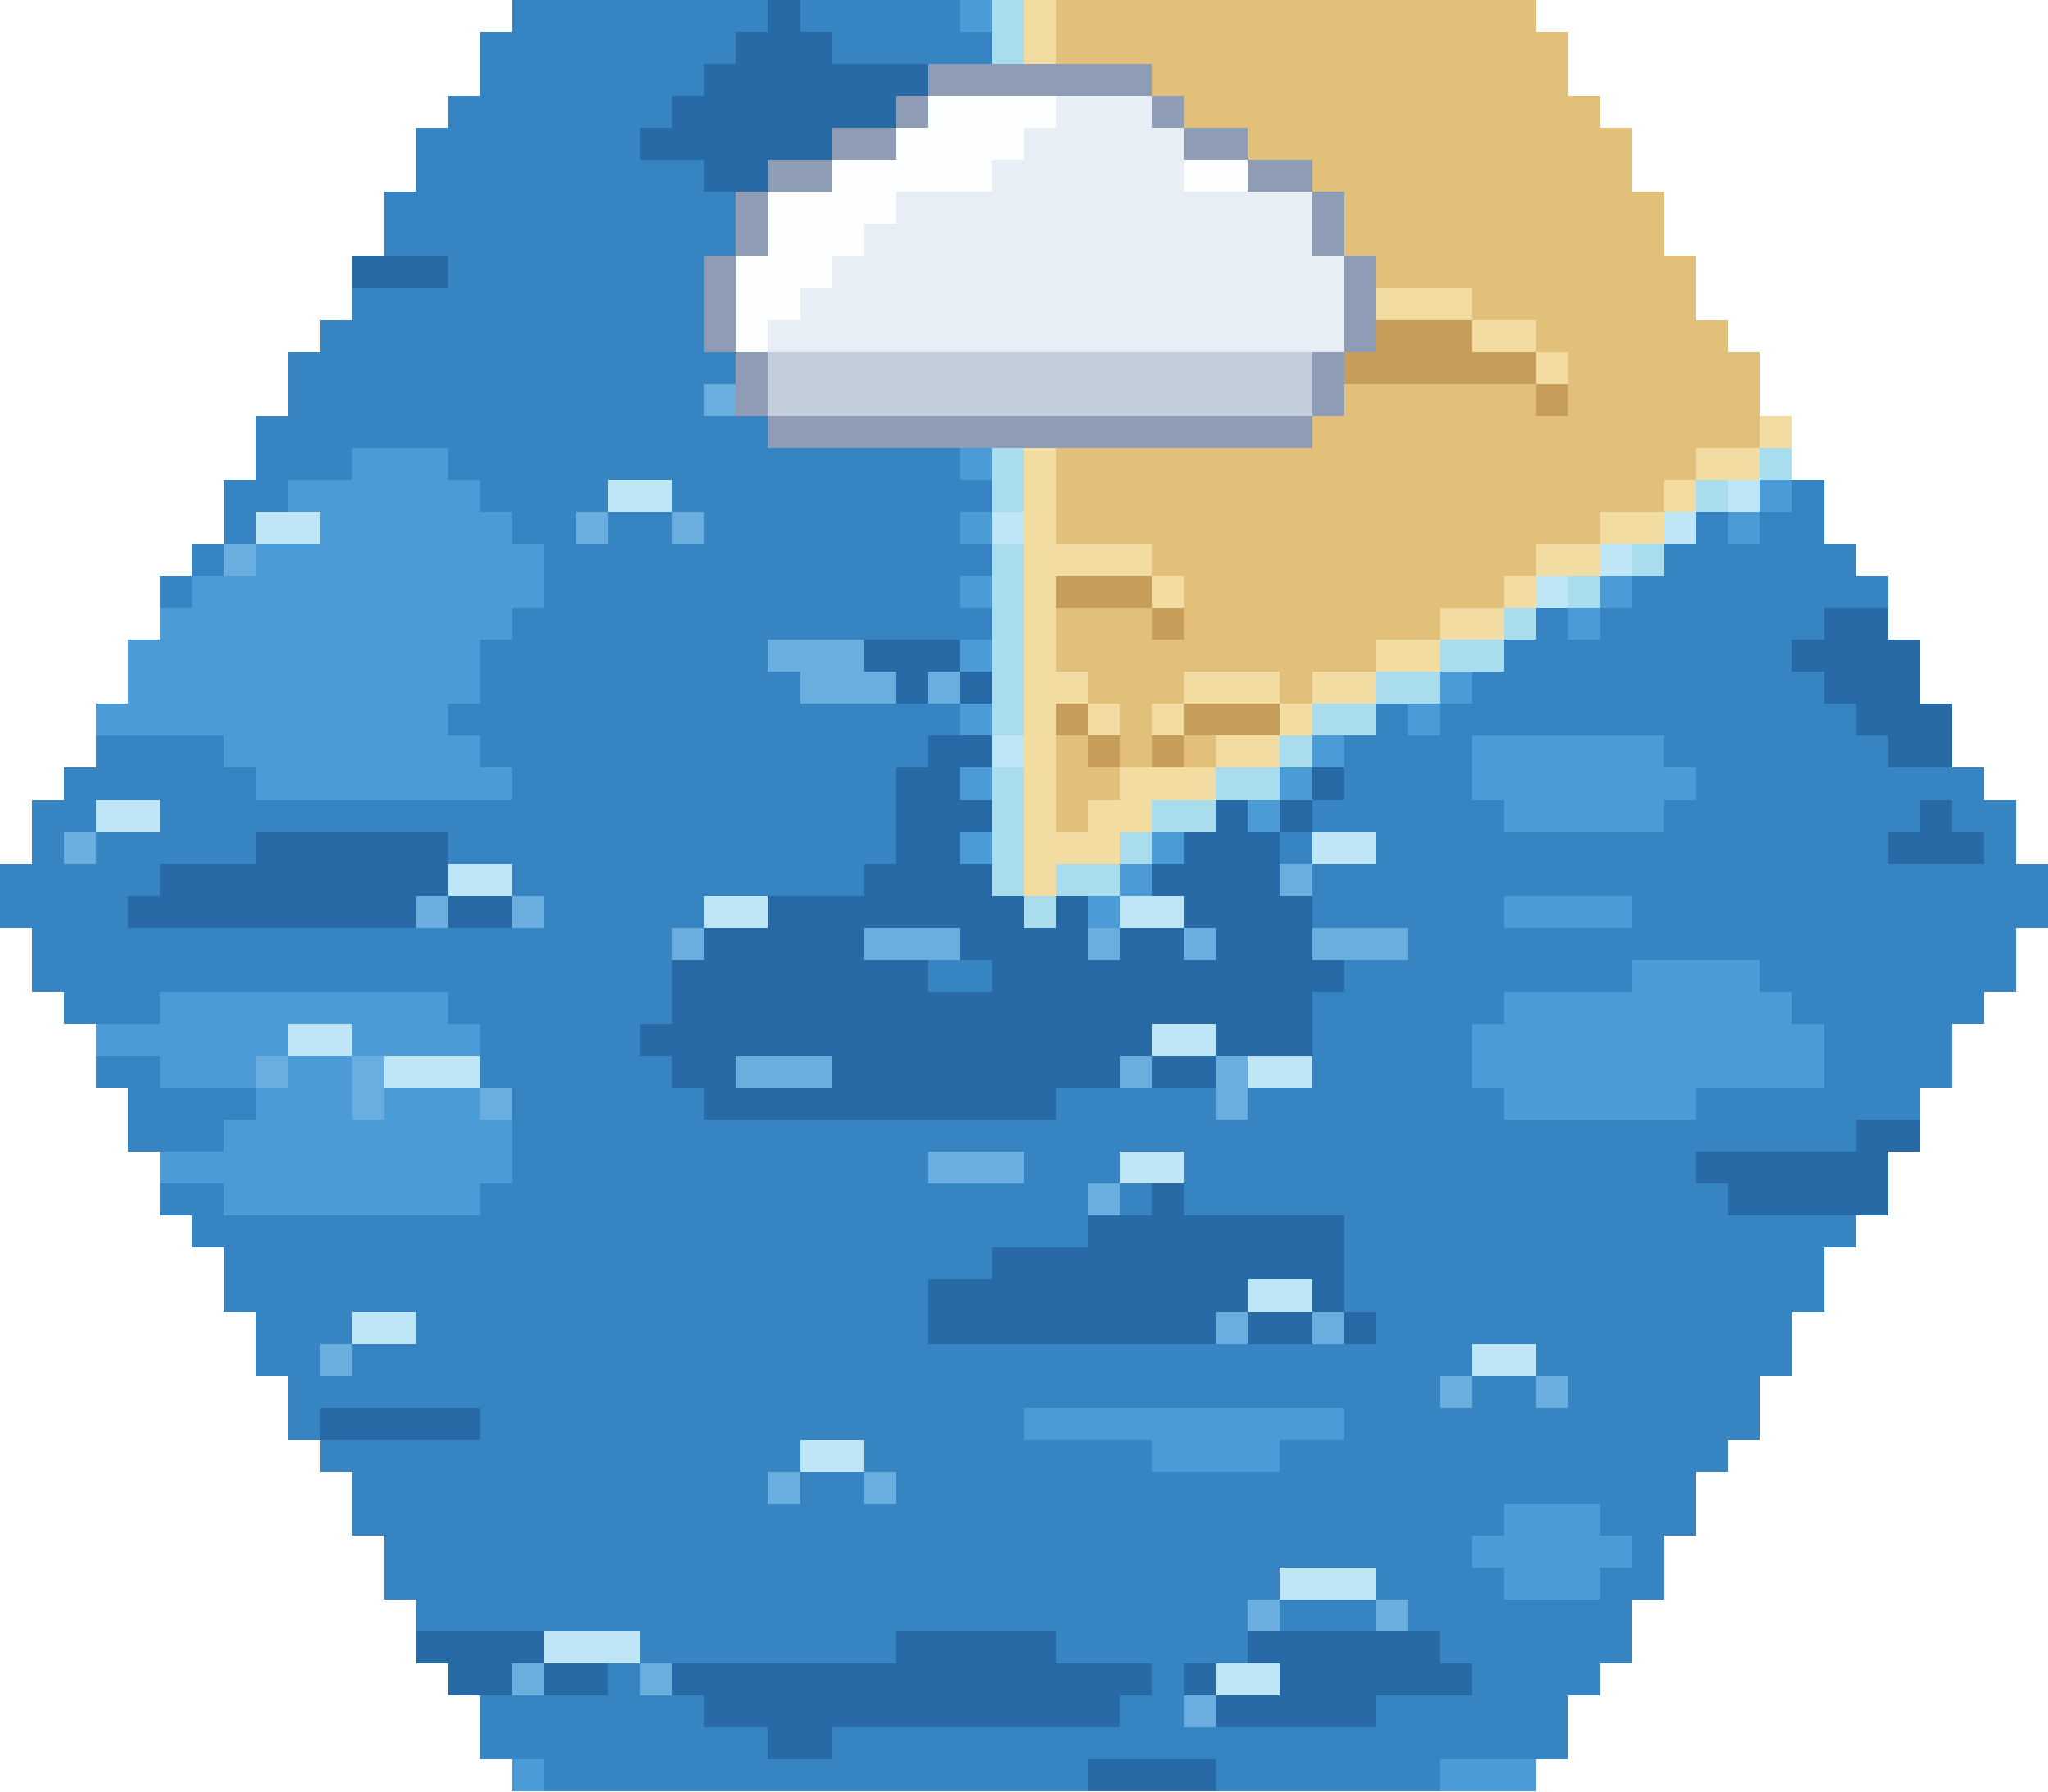
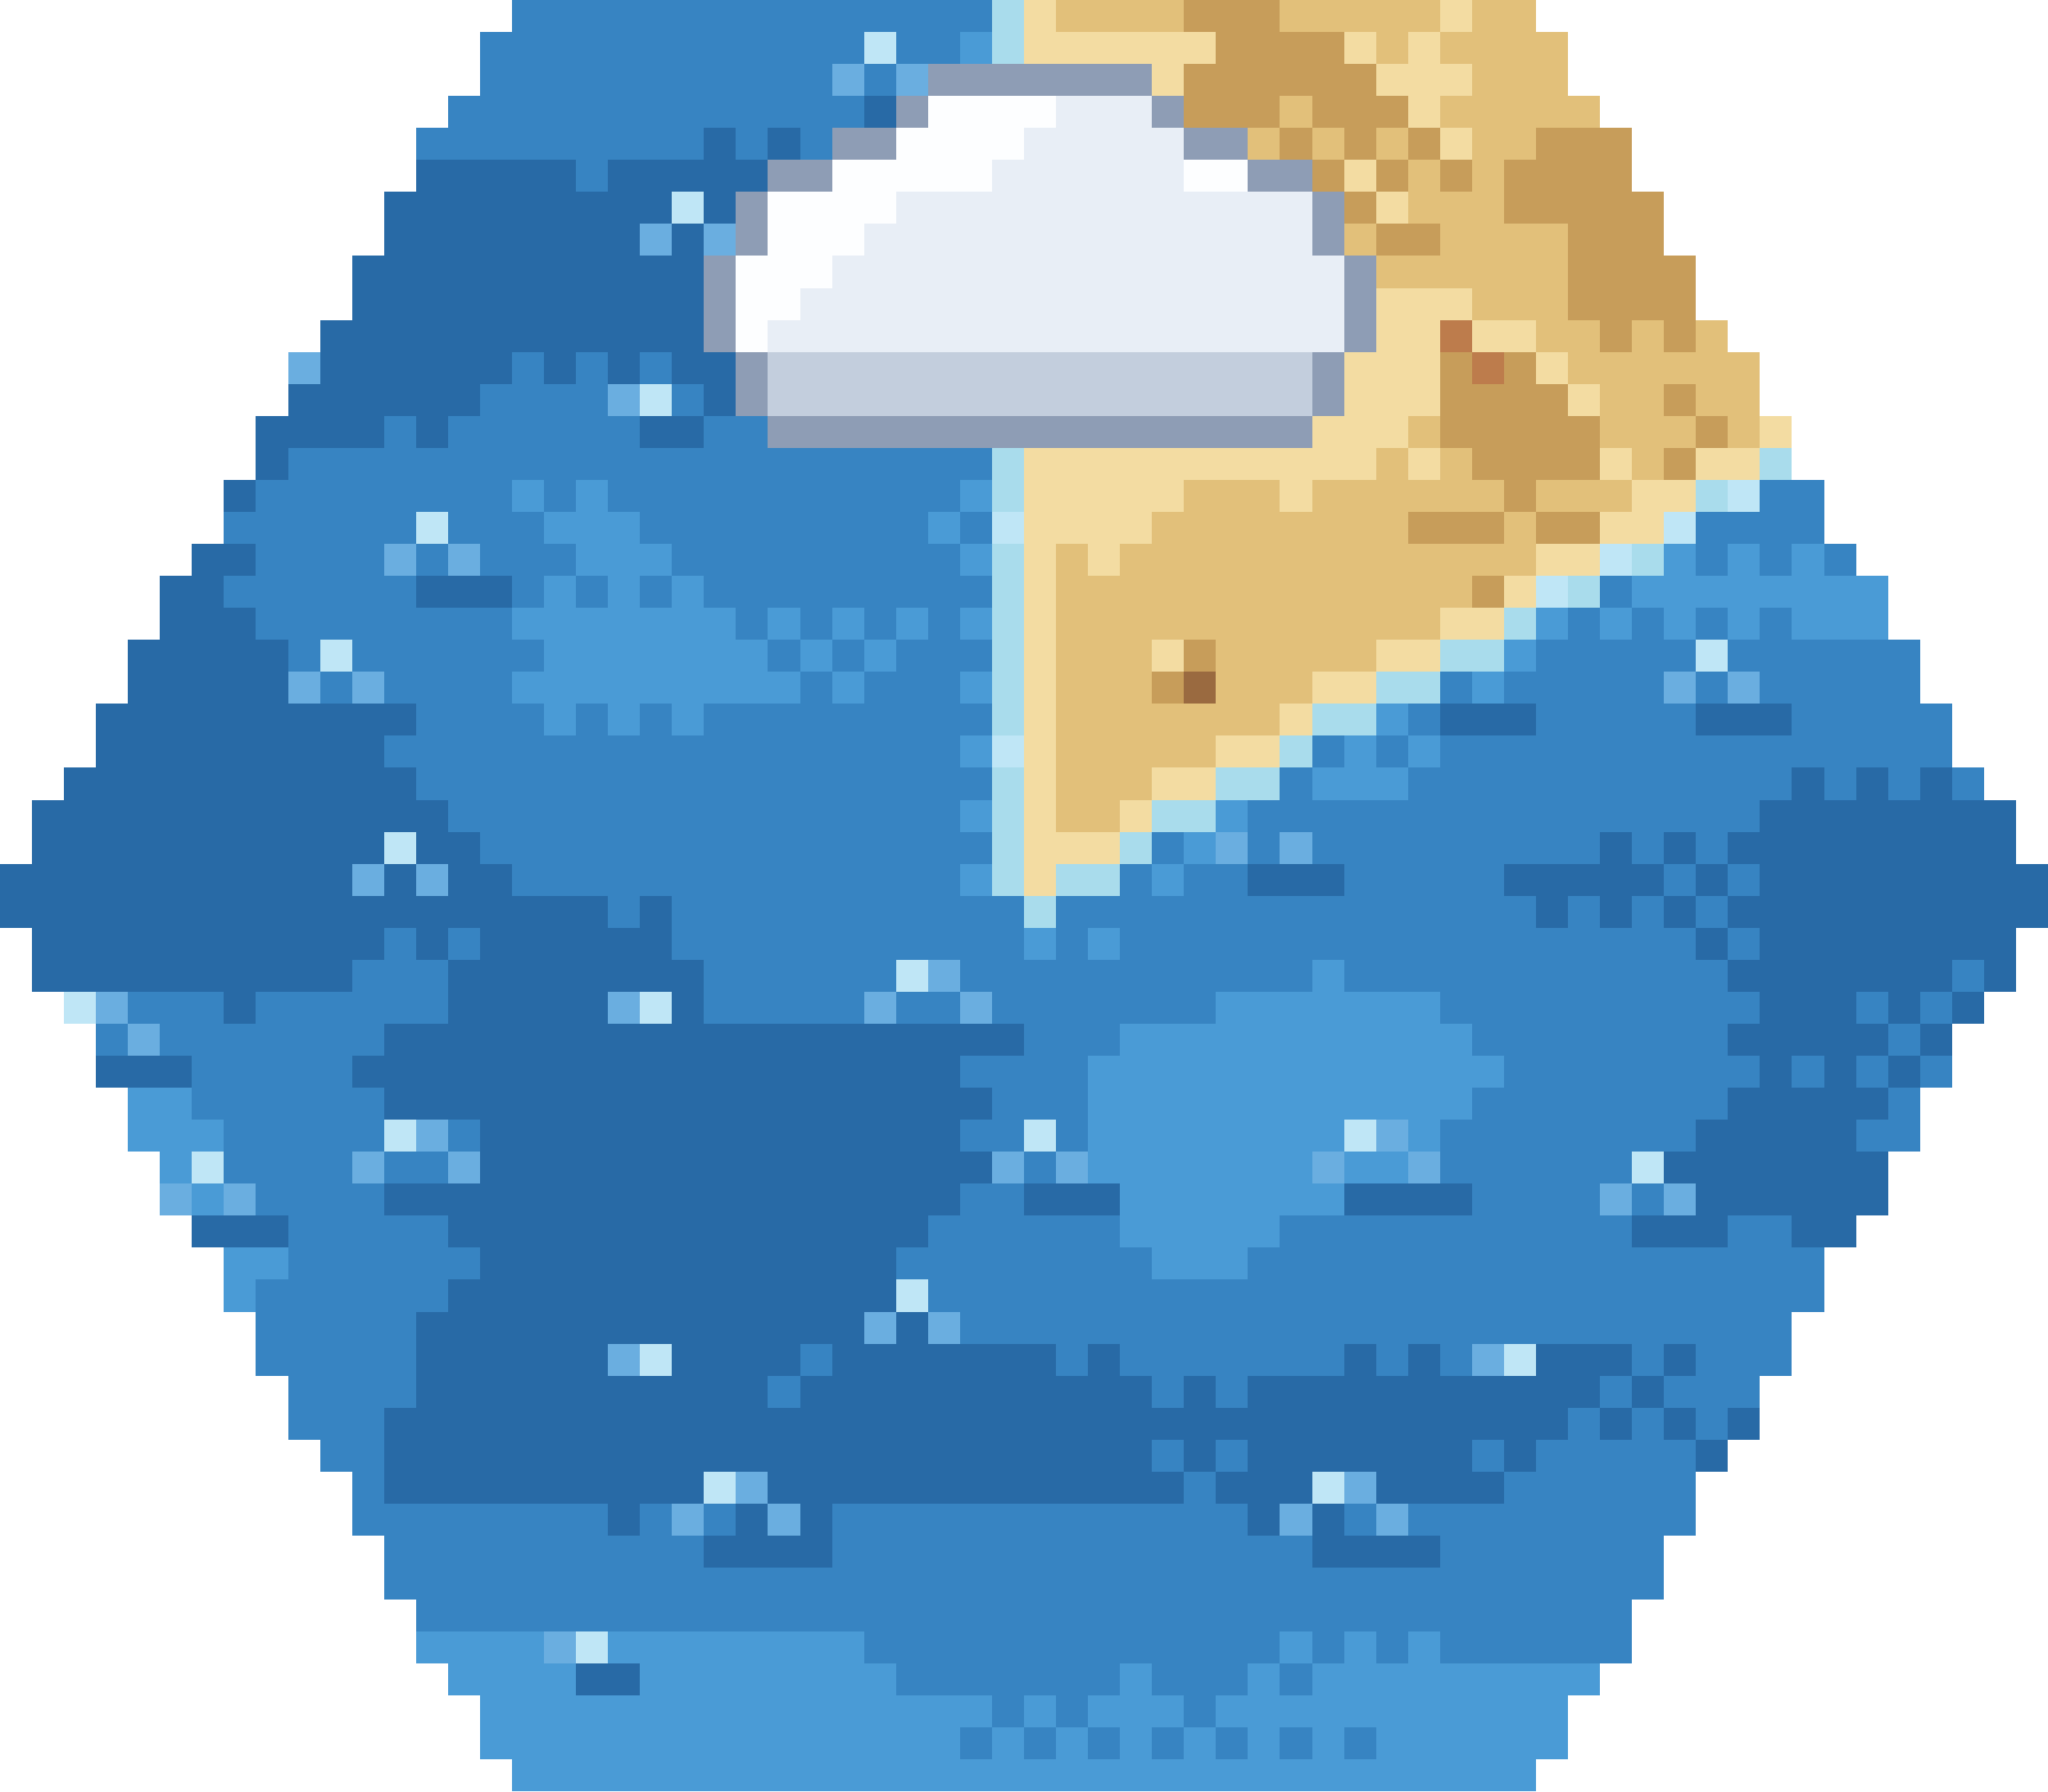
<svg xmlns="http://www.w3.org/2000/svg" viewBox="0 0 64 56" shape-rendering="crispEdges">
-   <path fill="#3784c2" d="M16 0h8v1h-8zM25 0h5v1h-5zM15 1h8v1h-8zM26 1h5v1h-5zM15 2h7v1h-7zM14 3h7v1h-7zM13 4h7v1h-7zM13 5h9v1h-9zM12 6h11v1h-11zM12 7h11v1h-11zM14 8h8v1h-8zM11 9h11v1h-11zM10 10h12v1h-12zM9 11h14v1h-14zM9 12h13v1h-13zM8 13h16v1h-16zM8 14h3v1h-3zM14 14h16v1h-16zM7 15h2v1h-2zM15 15h4v1h-4zM21 15h10v1h-10zM56 15h1v1h-1zM7 16h1v1h-1zM16 16h2v1h-2zM19 16h2v1h-2zM22 16h8v1h-8zM53 16h1v1h-1zM55 16h2v1h-2zM6 17h1v1h-1zM17 17h14v1h-14zM52 17h6v1h-6zM5 18h1v1h-1zM17 18h13v1h-13zM51 18h8v1h-8zM16 19h15v1h-15zM48 19h1v1h-1zM50 19h7v1h-7zM15 20h9v1h-9zM47 20h9v1h-9zM15 21h10v1h-10zM46 21h11v1h-11zM14 22h16v1h-16zM43 22h1v1h-1zM45 22h13v1h-13zM3 23h4v1h-4zM15 23h14v1h-14zM42 23h4v1h-4zM52 23h7v1h-7zM2 24h6v1h-6zM16 24h12v1h-12zM42 24h4v1h-4zM53 24h9v1h-9zM1 25h2v1h-2zM5 25h23v1h-23zM41 25h6v1h-6zM52 25h8v1h-8zM61 25h2v1h-2zM1 26h1v1h-1zM3 26h5v1h-5zM14 26h14v1h-14zM40 26h1v1h-1zM43 26h16v1h-16zM62 26h1v1h-1zM0 27h5v1h-5zM16 27h11v1h-11zM41 27h23v1h-23zM0 28h4v1h-4zM17 28h5v1h-5zM41 28h6v1h-6zM51 28h13v1h-13zM1 29h20v1h-20zM44 29h19v1h-19zM1 30h20v1h-20zM29 30h2v1h-2zM42 30h9v1h-9zM55 30h8v1h-8zM2 31h3v1h-3zM14 31h7v1h-7zM41 31h6v1h-6zM56 31h6v1h-6zM15 32h5v1h-5zM41 32h5v1h-5zM57 32h4v1h-4zM3 33h2v1h-2zM15 33h6v1h-6zM41 33h5v1h-5zM57 33h4v1h-4zM4 34h4v1h-4zM16 34h6v1h-6zM33 34h5v1h-5zM39 34h8v1h-8zM53 34h7v1h-7zM4 35h3v1h-3zM16 35h42v1h-42zM16 36h13v1h-13zM32 36h3v1h-3zM37 36h16v1h-16zM5 37h2v1h-2zM15 37h19v1h-19zM35 37h1v1h-1zM37 37h17v1h-17zM6 38h28v1h-28zM42 38h16v1h-16zM7 39h24v1h-24zM42 39h15v1h-15zM7 40h22v1h-22zM42 40h15v1h-15zM8 41h3v1h-3zM13 41h16v1h-16zM43 41h13v1h-13zM8 42h2v1h-2zM11 42h35v1h-35zM48 42h8v1h-8zM9 43h36v1h-36zM46 43h2v1h-2zM49 43h6v1h-6zM9 44h1v1h-1zM15 44h17v1h-17zM42 44h13v1h-13zM10 45h15v1h-15zM27 45h9v1h-9zM40 45h14v1h-14zM11 46h13v1h-13zM25 46h2v1h-2zM28 46h25v1h-25zM11 47h36v1h-36zM50 47h3v1h-3zM12 48h34v1h-34zM51 48h1v1h-1zM12 49h28v1h-28zM43 49h4v1h-4zM50 49h2v1h-2zM13 50h26v1h-26zM40 50h3v1h-3zM44 50h7v1h-7zM20 51h8v1h-8zM33 51h6v1h-6zM45 51h6v1h-6zM19 52h1v1h-1zM36 52h1v1h-1zM46 52h4v1h-4zM15 53h7v1h-7zM35 53h2v1h-2zM43 53h6v1h-6zM15 54h9v1h-9zM26 54h23v1h-23zM17 55h17v1h-17zM38 55h7v1h-7z" />
-   <path fill="#286aa6" d="M24 0h1v1h-1zM23 1h3v1h-3zM22 2h7v1h-7zM21 3h7v1h-7zM20 4h6v1h-6zM22 5h2v1h-2zM11 8h3v1h-3zM57 19h2v1h-2zM27 20h3v1h-3zM56 20h4v1h-4zM28 21h1v1h-1zM30 21h1v1h-1zM57 21h3v1h-3zM58 22h3v1h-3zM29 23h2v1h-2zM59 23h2v1h-2zM28 24h2v1h-2zM41 24h1v1h-1zM28 25h3v1h-3zM38 25h1v1h-1zM40 25h1v1h-1zM60 25h1v1h-1zM8 26h6v1h-6zM28 26h2v1h-2zM37 26h3v1h-3zM59 26h3v1h-3zM5 27h9v1h-9zM27 27h4v1h-4zM36 27h4v1h-4zM4 28h9v1h-9zM14 28h2v1h-2zM24 28h8v1h-8zM33 28h1v1h-1zM37 28h4v1h-4zM22 29h5v1h-5zM30 29h4v1h-4zM35 29h2v1h-2zM38 29h3v1h-3zM21 30h8v1h-8zM31 30h11v1h-11zM21 31h20v1h-20zM20 32h16v1h-16zM38 32h3v1h-3zM21 33h2v1h-2zM26 33h9v1h-9zM36 33h2v1h-2zM22 34h11v1h-11zM58 35h2v1h-2zM53 36h6v1h-6zM36 37h1v1h-1zM54 37h5v1h-5zM34 38h8v1h-8zM31 39h11v1h-11zM29 40h10v1h-10zM41 40h1v1h-1zM29 41h9v1h-9zM39 41h2v1h-2zM42 41h1v1h-1zM10 44h5v1h-5zM13 51h4v1h-4zM28 51h5v1h-5zM39 51h6v1h-6zM14 52h2v1h-2zM17 52h2v1h-2zM21 52h15v1h-15zM37 52h1v1h-1zM40 52h6v1h-6zM22 53h13v1h-13zM38 53h5v1h-5zM24 54h2v1h-2zM34 55h4v1h-4z" />
-   <path fill="#4a9bd6" d="M30 0h1v1h-1zM11 14h3v1h-3zM30 14h1v1h-1zM9 15h6v1h-6zM55 15h1v1h-1zM10 16h6v1h-6zM30 16h1v1h-1zM54 16h1v1h-1zM8 17h9v1h-9zM6 18h11v1h-11zM30 18h1v1h-1zM50 18h1v1h-1zM5 19h11v1h-11zM49 19h1v1h-1zM4 20h11v1h-11zM30 20h1v1h-1zM4 21h11v1h-11zM45 21h1v1h-1zM3 22h11v1h-11zM30 22h1v1h-1zM44 22h1v1h-1zM7 23h8v1h-8zM41 23h1v1h-1zM46 23h6v1h-6zM8 24h8v1h-8zM30 24h1v1h-1zM40 24h1v1h-1zM46 24h7v1h-7zM39 25h1v1h-1zM47 25h5v1h-5zM30 26h1v1h-1zM36 26h1v1h-1zM35 27h1v1h-1zM34 28h1v1h-1zM47 28h4v1h-4zM51 30h4v1h-4zM5 31h9v1h-9zM47 31h9v1h-9zM3 32h6v1h-6zM11 32h4v1h-4zM46 32h11v1h-11zM5 33h3v1h-3zM9 33h2v1h-2zM46 33h11v1h-11zM8 34h3v1h-3zM12 34h3v1h-3zM47 34h6v1h-6zM7 35h9v1h-9zM5 36h11v1h-11zM7 37h8v1h-8zM32 44h10v1h-10zM36 45h4v1h-4zM47 47h3v1h-3zM46 48h5v1h-5zM47 49h3v1h-3zM16 55h1v1h-1zM45 55h3v1h-3z" />
+   <path fill="#3784c2" d="M16 0h15v1h-15zM15 1h12v1h-12zM28 1h2v1h-2zM15 2h11v1h-11zM27 2h1v1h-1zM14 3h13v1h-13zM13 4h9v1h-9zM23 4h1v1h-1zM25 4h1v1h-1zM18 5h1v1h-1zM16 11h1v1h-1zM18 11h1v1h-1zM20 11h1v1h-1zM15 12h4v1h-4zM21 12h1v1h-1zM12 13h1v1h-1zM14 13h6v1h-6zM22 13h2v1h-2zM9 14h22v1h-22zM8 15h8v1h-8zM17 15h1v1h-1zM19 15h11v1h-11zM55 15h2v1h-2zM7 16h6v1h-6zM14 16h3v1h-3zM20 16h9v1h-9zM30 16h1v1h-1zM53 16h4v1h-4zM8 17h4v1h-4zM13 17h1v1h-1zM15 17h3v1h-3zM21 17h9v1h-9zM53 17h1v1h-1zM55 17h1v1h-1zM57 17h1v1h-1zM7 18h6v1h-6zM16 18h1v1h-1zM18 18h1v1h-1zM20 18h1v1h-1zM22 18h9v1h-9zM50 18h1v1h-1zM8 19h8v1h-8zM23 19h1v1h-1zM25 19h1v1h-1zM27 19h1v1h-1zM29 19h1v1h-1zM49 19h1v1h-1zM51 19h1v1h-1zM53 19h1v1h-1zM55 19h1v1h-1zM9 20h1v1h-1zM11 20h6v1h-6zM24 20h1v1h-1zM26 20h1v1h-1zM28 20h3v1h-3zM48 20h5v1h-5zM54 20h6v1h-6zM10 21h1v1h-1zM12 21h4v1h-4zM25 21h1v1h-1zM27 21h3v1h-3zM45 21h1v1h-1zM47 21h5v1h-5zM53 21h1v1h-1zM55 21h5v1h-5zM13 22h4v1h-4zM18 22h1v1h-1zM20 22h1v1h-1zM22 22h9v1h-9zM44 22h1v1h-1zM48 22h5v1h-5zM56 22h5v1h-5zM12 23h18v1h-18zM41 23h1v1h-1zM43 23h1v1h-1zM45 23h16v1h-16zM13 24h18v1h-18zM40 24h1v1h-1zM44 24h12v1h-12zM57 24h1v1h-1zM59 24h1v1h-1zM61 24h1v1h-1zM14 25h16v1h-16zM39 25h16v1h-16zM15 26h16v1h-16zM36 26h1v1h-1zM39 26h1v1h-1zM41 26h9v1h-9zM51 26h1v1h-1zM53 26h1v1h-1zM16 27h14v1h-14zM35 27h1v1h-1zM37 27h2v1h-2zM42 27h5v1h-5zM52 27h1v1h-1zM54 27h1v1h-1zM19 28h1v1h-1zM21 28h11v1h-11zM33 28h15v1h-15zM49 28h1v1h-1zM51 28h1v1h-1zM53 28h1v1h-1zM12 29h1v1h-1zM14 29h1v1h-1zM21 29h11v1h-11zM33 29h1v1h-1zM35 29h18v1h-18zM54 29h1v1h-1zM11 30h3v1h-3zM22 30h6v1h-6zM30 30h11v1h-11zM42 30h12v1h-12zM61 30h1v1h-1zM4 31h3v1h-3zM8 31h6v1h-6zM22 31h5v1h-5zM28 31h2v1h-2zM31 31h7v1h-7zM45 31h10v1h-10zM58 31h1v1h-1zM60 31h1v1h-1zM3 32h1v1h-1zM5 32h7v1h-7zM32 32h3v1h-3zM46 32h8v1h-8zM59 32h1v1h-1zM6 33h5v1h-5zM30 33h4v1h-4zM47 33h8v1h-8zM56 33h1v1h-1zM58 33h1v1h-1zM60 33h1v1h-1zM6 34h6v1h-6zM31 34h3v1h-3zM46 34h8v1h-8zM59 34h1v1h-1zM7 35h5v1h-5zM14 35h1v1h-1zM30 35h2v1h-2zM33 35h1v1h-1zM45 35h8v1h-8zM58 35h2v1h-2zM7 36h4v1h-4zM12 36h2v1h-2zM32 36h1v1h-1zM45 36h6v1h-6zM8 37h4v1h-4zM30 37h2v1h-2zM46 37h4v1h-4zM51 37h1v1h-1zM9 38h5v1h-5zM29 38h6v1h-6zM40 38h11v1h-11zM54 38h2v1h-2zM9 39h6v1h-6zM28 39h8v1h-8zM39 39h18v1h-18zM8 40h6v1h-6zM29 40h28v1h-28zM8 41h5v1h-5zM30 41h26v1h-26zM8 42h5v1h-5zM25 42h1v1h-1zM33 42h1v1h-1zM35 42h7v1h-7zM43 42h1v1h-1zM45 42h1v1h-1zM51 42h1v1h-1zM53 42h3v1h-3zM9 43h4v1h-4zM24 43h1v1h-1zM36 43h1v1h-1zM38 43h1v1h-1zM50 43h1v1h-1zM52 43h3v1h-3zM9 44h3v1h-3zM49 44h1v1h-1zM51 44h1v1h-1zM53 44h1v1h-1zM10 45h2v1h-2zM36 45h1v1h-1zM38 45h1v1h-1zM46 45h1v1h-1zM48 45h5v1h-5zM11 46h1v1h-1zM37 46h1v1h-1zM47 46h6v1h-6zM11 47h8v1h-8zM20 47h1v1h-1zM22 47h1v1h-1zM26 47h13v1h-13zM42 47h1v1h-1zM44 47h9v1h-9zM12 48h10v1h-10zM26 48h15v1h-15zM45 48h7v1h-7zM12 49h40v1h-40zM13 50h38v1h-38zM27 51h13v1h-13zM41 51h1v1h-1zM43 51h1v1h-1zM45 51h6v1h-6zM28 52h7v1h-7zM36 52h3v1h-3zM40 52h1v1h-1zM31 53h1v1h-1zM33 53h1v1h-1zM37 53h1v1h-1zM30 54h1v1h-1zM32 54h1v1h-1zM34 54h1v1h-1zM36 54h1v1h-1zM38 54h1v1h-1zM40 54h1v1h-1zM42 54h1v1h-1z" />
  <path fill="#a9dcec" d="M31 0h1v1h-1zM31 1h1v1h-1zM31 14h1v1h-1zM55 14h1v1h-1zM31 15h1v1h-1zM53 15h1v1h-1zM31 17h1v1h-1zM51 17h1v1h-1zM31 18h1v1h-1zM49 18h1v1h-1zM31 19h1v1h-1zM47 19h1v1h-1zM31 20h1v1h-1zM45 20h2v1h-2zM31 21h1v1h-1zM43 21h2v1h-2zM31 22h1v1h-1zM41 22h2v1h-2zM40 23h1v1h-1zM31 24h1v1h-1zM38 24h2v1h-2zM31 25h1v1h-1zM36 25h2v1h-2zM31 26h1v1h-1zM35 26h1v1h-1zM31 27h1v1h-1zM33 27h2v1h-2zM32 28h1v1h-1z" />
-   <path fill="#f3dca2" d="M32 0h1v1h-1zM32 1h1v1h-1zM43 9h3v1h-3zM46 10h2v1h-2zM48 11h1v1h-1zM55 13h1v1h-1zM32 14h1v1h-1zM53 14h2v1h-2zM32 15h1v1h-1zM52 15h1v1h-1zM32 16h1v1h-1zM50 16h2v1h-2zM32 17h4v1h-4zM48 17h2v1h-2zM32 18h1v1h-1zM36 18h1v1h-1zM47 18h1v1h-1zM32 19h1v1h-1zM45 19h2v1h-2zM32 20h1v1h-1zM43 20h2v1h-2zM32 21h2v1h-2zM37 21h3v1h-3zM41 21h2v1h-2zM32 22h1v1h-1zM34 22h1v1h-1zM36 22h1v1h-1zM40 22h1v1h-1zM32 23h1v1h-1zM38 23h2v1h-2zM32 24h1v1h-1zM35 24h3v1h-3zM32 25h1v1h-1zM34 25h2v1h-2zM32 26h3v1h-3zM32 27h1v1h-1z" />
-   <path fill="#e2c07a" d="M33 0h15v1h-15zM33 1h16v1h-16zM36 2h13v1h-13zM37 3h13v1h-13zM39 4h12v1h-12zM41 5h10v1h-10zM42 6h10v1h-10zM42 7h10v1h-10zM43 8h10v1h-10zM46 9h7v1h-7zM48 10h6v1h-6zM49 11h6v1h-6zM42 12h6v1h-6zM49 12h6v1h-6zM41 13h14v1h-14zM33 14h20v1h-20zM33 15h19v1h-19zM33 16h17v1h-17zM36 17h12v1h-12zM37 18h10v1h-10zM33 19h3v1h-3zM37 19h8v1h-8zM33 20h10v1h-10zM34 21h3v1h-3zM40 21h1v1h-1zM35 22h1v1h-1zM33 23h1v1h-1zM35 23h1v1h-1zM37 23h1v1h-1zM33 24h2v1h-2zM33 25h1v1h-1z" />
+   <path fill="#f3dca2" d="M32 0h1v1h-1zM45 0h1v1h-1zM32 1h6v1h-6zM42 1h1v1h-1zM44 1h1v1h-1zM36 2h1v1h-1zM43 2h3v1h-3zM44 3h1v1h-1zM45 4h1v1h-1zM42 5h1v1h-1zM43 6h1v1h-1zM43 9h3v1h-3zM43 10h2v1h-2zM46 10h2v1h-2zM42 11h3v1h-3zM48 11h1v1h-1zM42 12h3v1h-3zM49 12h1v1h-1zM41 13h3v1h-3zM55 13h1v1h-1zM32 14h11v1h-11zM44 14h1v1h-1zM50 14h1v1h-1zM53 14h2v1h-2zM32 15h5v1h-5zM40 15h1v1h-1zM51 15h2v1h-2zM32 16h4v1h-4zM50 16h2v1h-2zM32 17h1v1h-1zM34 17h1v1h-1zM48 17h2v1h-2zM32 18h1v1h-1zM47 18h1v1h-1zM32 19h1v1h-1zM45 19h2v1h-2zM32 20h1v1h-1zM36 20h1v1h-1zM43 20h2v1h-2zM32 21h1v1h-1zM41 21h2v1h-2zM32 22h1v1h-1zM40 22h1v1h-1zM32 23h1v1h-1zM38 23h2v1h-2zM32 24h1v1h-1zM36 24h2v1h-2zM32 25h1v1h-1zM35 25h1v1h-1zM32 26h3v1h-3zM32 27h1v1h-1z" />
+   <path fill="#e2c07a" d="M33 0h4v1h-4zM40 0h5v1h-5zM46 0h2v1h-2zM43 1h1v1h-1zM45 1h4v1h-4zM46 2h3v1h-3zM40 3h1v1h-1zM45 3h5v1h-5zM39 4h1v1h-1zM41 4h1v1h-1zM43 4h1v1h-1zM46 4h2v1h-2zM44 5h1v1h-1zM46 5h1v1h-1zM44 6h3v1h-3zM42 7h1v1h-1zM45 7h4v1h-4zM43 8h6v1h-6zM46 9h3v1h-3zM48 10h2v1h-2zM51 10h1v1h-1zM53 10h1v1h-1zM49 11h6v1h-6zM50 12h2v1h-2zM53 12h2v1h-2zM44 13h1v1h-1zM50 13h3v1h-3zM54 13h1v1h-1zM43 14h1v1h-1zM45 14h1v1h-1zM51 14h1v1h-1zM37 15h3v1h-3zM41 15h6v1h-6zM48 15h3v1h-3zM36 16h8v1h-8zM47 16h1v1h-1zM33 17h1v1h-1zM35 17h13v1h-13zM33 18h13v1h-13zM33 19h12v1h-12zM33 20h3v1h-3zM38 20h5v1h-5zM33 21h3v1h-3zM38 21h3v1h-3zM33 22h7v1h-7zM33 23h5v1h-5zM33 24h3v1h-3zM33 25h2v1h-2z" />
+   <path fill="#c79d5a" d="M37 0h3v1h-3zM38 1h4v1h-4zM37 2h6v1h-6zM37 3h3v1h-3zM41 3h3v1h-3zM40 4h1v1h-1zM42 4h1v1h-1zM44 4h1v1h-1zM48 4h3v1h-3zM41 5h1v1h-1zM43 5h1v1h-1zM45 5h1v1h-1zM47 5h4v1h-4zM42 6h1v1h-1zM47 6h5v1h-5zM43 7h2v1h-2zM49 7h3v1h-3zM49 8h4v1h-4zM49 9h4v1h-4zM50 10h1v1h-1zM52 10h1v1h-1zM45 11h1v1h-1zM47 11h1v1h-1zM45 12h4v1h-4zM52 12h1v1h-1zM45 13h5v1h-5zM53 13h1v1h-1zM46 14h4v1h-4zM52 14h1v1h-1zM47 15h1v1h-1zM44 16h3v1h-3zM48 16h2v1h-2zM46 18h1v1h-1zM37 20h1v1h-1zM36 21h1v1h-1z" />
+   <path fill="#bfe6f6" d="M27 1h1v1h-1zM21 6h1v1h-1zM20 12h1v1h-1zM54 15h1v1h-1zM13 16h1v1h-1zM31 16h1v1h-1zM52 16h1v1h-1zM50 17h1v1h-1zM48 18h1v1h-1zM10 20h1v1h-1zM53 20h1v1h-1zM31 23h1v1h-1zM12 26h1v1h-1zM28 30h1v1h-1zM2 31h1v1h-1zM20 31h1v1h-1zM12 35h1v1h-1zM32 35h1v1h-1zM42 35h1v1h-1zM6 36h1v1h-1zM51 36h1v1h-1zM28 40h1v1h-1zM20 42h1v1h-1zM47 42h1v1h-1zM22 46h1v1h-1zM41 46h1v1h-1zM18 51h1v1h-1z" />
+   <path fill="#4a9bd6" d="M30 1h1v1h-1zM16 15h1v1h-1zM18 15h1v1h-1zM30 15h1v1h-1zM17 16h3v1h-3zM29 16h1v1h-1zM18 17h3v1h-3zM30 17h1v1h-1zM52 17h1v1h-1zM54 17h1v1h-1zM56 17h1v1h-1zM17 18h1v1h-1zM19 18h1v1h-1zM21 18h1v1h-1zM51 18h8v1h-8zM16 19h7v1h-7zM24 19h1v1h-1zM26 19h1v1h-1zM28 19h1v1h-1zM30 19h1v1h-1zM48 19h1v1h-1zM50 19h1v1h-1zM52 19h1v1h-1zM54 19h1v1h-1zM56 19h3v1h-3zM17 20h7v1h-7zM25 20h1v1h-1zM27 20h1v1h-1zM47 20h1v1h-1zM16 21h9v1h-9zM26 21h1v1h-1zM30 21h1v1h-1zM46 21h1v1h-1zM17 22h1v1h-1zM19 22h1v1h-1zM21 22h1v1h-1zM43 22h1v1h-1zM30 23h1v1h-1zM42 23h1v1h-1zM44 23h1v1h-1zM41 24h3v1h-3zM30 25h1v1h-1zM38 25h1v1h-1zM37 26h1v1h-1zM30 27h1v1h-1zM36 27h1v1h-1zM32 29h1v1h-1zM34 29h1v1h-1zM41 30h1v1h-1zM38 31h7v1h-7zM35 32h11v1h-11zM34 33h13v1h-13zM4 34h2v1h-2zM34 34h12v1h-12zM4 35h3v1h-3zM34 35h8v1h-8zM44 35h1v1h-1zM5 36h1v1h-1zM34 36h7v1h-7zM42 36h2v1h-2zM6 37h1v1h-1zM35 37h7v1h-7zM35 38h5v1h-5zM7 39h2v1h-2zM36 39h3v1h-3zM7 40h1v1h-1zM13 51h4v1h-4zM19 51h8v1h-8zM40 51h1v1h-1zM42 51h1v1h-1zM44 51h1v1h-1zM14 52h4v1h-4zM20 52h8v1h-8zM35 52h1v1h-1zM39 52h1v1h-1zM41 52h9v1h-9zM15 53h16v1h-16zM32 53h1v1h-1zM34 53h3v1h-3zM38 53h11v1h-11zM15 54h15v1h-15zM31 54h1v1h-1zM33 54h1v1h-1zM35 54h1v1h-1zM37 54h1v1h-1zM39 54h1v1h-1zM41 54h1v1h-1zM43 54h6v1h-6zM16 55h32v1h-32z" />
+   <path fill="#6aaee0" d="M26 2h1v1h-1zM28 2h1v1h-1zM20 7h1v1h-1zM22 7h1v1h-1zM9 11h1v1h-1zM19 12h1v1h-1zM12 17h1v1h-1zM14 17h1v1h-1zM9 21h1v1h-1zM11 21h1v1h-1zM52 21h1v1h-1zM54 21h1v1h-1zM38 26h1v1h-1zM40 26h1v1h-1zM11 27h1v1h-1zM13 27h1v1h-1zM29 30h1v1h-1zM3 31h1v1h-1zM19 31h1v1h-1zM27 31h1v1h-1zM30 31h1v1h-1zM4 32h1v1h-1zM13 35h1v1h-1zM43 35h1v1h-1zM11 36h1v1h-1zM14 36h1v1h-1zM31 36h1v1h-1zM33 36h1v1h-1zM41 36h1v1h-1zM44 36h1v1h-1zM5 37h1v1h-1zM7 37h1v1h-1zM50 37h1v1h-1zM52 37h1v1h-1zM27 41h1v1h-1zM29 41h1v1h-1zM19 42h1v1h-1zM46 42h1v1h-1zM23 46h1v1h-1zM42 46h1v1h-1zM21 47h1v1h-1zM24 47h1v1h-1zM40 47h1v1h-1zM43 47h1v1h-1zM17 51h1v1h-1z" />
  <path fill="#8e9db5" d="M29 2h7v1h-7zM28 3h1v1h-1zM36 3h1v1h-1zM26 4h2v1h-2zM37 4h2v1h-2zM24 5h2v1h-2zM39 5h2v1h-2zM23 6h1v1h-1zM41 6h1v1h-1zM23 7h1v1h-1zM41 7h1v1h-1zM22 8h1v1h-1zM42 8h1v1h-1zM22 9h1v1h-1zM42 9h1v1h-1zM22 10h1v1h-1zM42 10h1v1h-1zM23 11h1v1h-1zM41 11h1v1h-1zM23 12h1v1h-1zM41 12h1v1h-1zM24 13h17v1h-17z" />
+   <path fill="#286aa6" d="M27 3h1v1h-1zM22 4h1v1h-1zM24 4h1v1h-1zM13 5h5v1h-5zM19 5h5v1h-5zM12 6h9v1h-9zM22 6h1v1h-1zM12 7h8v1h-8zM21 7h1v1h-1zM11 8h11v1h-11zM11 9h11v1h-11zM10 10h12v1h-12zM10 11h6v1h-6zM17 11h1v1h-1zM19 11h1v1h-1zM21 11h2v1h-2zM9 12h6v1h-6zM22 12h1v1h-1zM8 13h4v1h-4zM13 13h1v1h-1zM20 13h2v1h-2zM8 14h1v1h-1zM7 15h1v1h-1zM6 17h2v1h-2zM5 18h2v1h-2zM13 18h3v1h-3zM5 19h3v1h-3zM4 20h5v1h-5zM4 21h5v1h-5zM3 22h10v1h-10zM45 22h3v1h-3zM53 22h3v1h-3zM3 23h9v1h-9zM2 24h11v1h-11zM56 24h1v1h-1zM58 24h1v1h-1zM60 24h1v1h-1zM1 25h13v1h-13zM55 25h8v1h-8zM1 26h11v1h-11zM13 26h2v1h-2zM50 26h1v1h-1zM52 26h1v1h-1zM54 26h9v1h-9zM0 27h11v1h-11zM12 27h1v1h-1zM14 27h2v1h-2zM39 27h3v1h-3zM47 27h5v1h-5zM53 27h1v1h-1zM55 27h9v1h-9zM0 28h19v1h-19zM20 28h1v1h-1zM48 28h1v1h-1zM50 28h1v1h-1zM52 28h1v1h-1zM54 28h10v1h-10zM1 29h11v1h-11zM13 29h1v1h-1zM15 29h6v1h-6zM53 29h1v1h-1zM55 29h8v1h-8zM1 30h10v1h-10zM14 30h8v1h-8zM54 30h7v1h-7zM62 30h1v1h-1zM7 31h1v1h-1zM14 31h5v1h-5zM21 31h1v1h-1zM55 31h3v1h-3zM59 31h1v1h-1zM61 31h1v1h-1zM12 32h20v1h-20zM54 32h5v1h-5zM60 32h1v1h-1zM3 33h3v1h-3zM11 33h19v1h-19zM55 33h1v1h-1zM57 33h1v1h-1zM59 33h1v1h-1zM12 34h19v1h-19zM54 34h5v1h-5zM15 35h15v1h-15zM53 35h5v1h-5zM15 36h16v1h-16zM52 36h7v1h-7zM12 37h18v1h-18zM32 37h3v1h-3zM42 37h4v1h-4zM53 37h6v1h-6zM6 38h3v1h-3zM14 38h15v1h-15zM51 38h3v1h-3zM56 38h2v1h-2zM15 39h13v1h-13zM14 40h14v1h-14zM13 41h14v1h-14zM28 41h1v1h-1zM13 42h6v1h-6zM21 42h4v1h-4zM26 42h7v1h-7zM34 42h1v1h-1zM42 42h1v1h-1zM44 42h1v1h-1zM48 42h3v1h-3zM52 42h1v1h-1zM13 43h11v1h-11zM25 43h11v1h-11zM37 43h1v1h-1zM39 43h11v1h-11zM51 43h1v1h-1zM12 44h37v1h-37zM50 44h1v1h-1zM52 44h1v1h-1zM54 44h1v1h-1zM12 45h24v1h-24zM37 45h1v1h-1zM39 45h7v1h-7zM47 45h1v1h-1zM53 45h1v1h-1zM12 46h10v1h-10zM24 46h13v1h-13zM38 46h3v1h-3zM43 46h4v1h-4zM19 47h1v1h-1zM23 47h1v1h-1zM25 47h1v1h-1zM39 47h1v1h-1zM41 47h1v1h-1zM22 48h4v1h-4zM41 48h4v1h-4zM18 52h2v1h-2z" />
  <path fill="#fdfeff" d="M29 3h4v1h-4zM28 4h4v1h-4zM26 5h5v1h-5zM37 5h2v1h-2zM24 6h4v1h-4zM24 7h3v1h-3zM23 8h3v1h-3zM23 9h2v1h-2zM23 10h1v1h-1z" />
  <path fill="#e8eef6" d="M33 3h3v1h-3zM32 4h5v1h-5zM31 5h6v1h-6zM28 6h13v1h-13zM27 7h14v1h-14zM26 8h16v1h-16zM25 9h17v1h-17zM24 10h18v1h-18z" />
-   <path fill="#c79d5a" d="M43 10h3v1h-3zM42 11h6v1h-6zM48 12h1v1h-1zM33 18h3v1h-3zM36 19h1v1h-1zM33 22h1v1h-1zM37 22h3v1h-3zM34 23h1v1h-1zM36 23h1v1h-1z" />
+   <path fill="#bd7c4c" d="M45 10h1v1h-1zM46 11h1v1h-1z" />
  <path fill="#c3cedd" d="M24 11h17v1h-17zM24 12h17v1h-17z" />
-   <path fill="#6aaee0" d="M22 12h1v1h-1zM18 16h1v1h-1zM21 16h1v1h-1zM7 17h1v1h-1zM24 20h3v1h-3zM25 21h3v1h-3zM29 21h1v1h-1zM2 26h1v1h-1zM40 27h1v1h-1zM13 28h1v1h-1zM16 28h1v1h-1zM21 29h1v1h-1zM27 29h3v1h-3zM34 29h1v1h-1zM37 29h1v1h-1zM41 29h3v1h-3zM8 33h1v1h-1zM11 33h1v1h-1zM23 33h3v1h-3zM35 33h1v1h-1zM38 33h1v1h-1zM11 34h1v1h-1zM15 34h1v1h-1zM38 34h1v1h-1zM29 36h3v1h-3zM34 37h1v1h-1zM38 41h1v1h-1zM41 41h1v1h-1zM10 42h1v1h-1zM45 43h1v1h-1zM48 43h1v1h-1zM24 46h1v1h-1zM27 46h1v1h-1zM39 50h1v1h-1zM43 50h1v1h-1zM16 52h1v1h-1zM20 52h1v1h-1zM37 53h1v1h-1z" />
-   <path fill="#bfe6f6" d="M19 15h2v1h-2zM54 15h1v1h-1zM8 16h2v1h-2zM31 16h1v1h-1zM52 16h1v1h-1zM50 17h1v1h-1zM48 18h1v1h-1zM31 23h1v1h-1zM3 25h2v1h-2zM41 26h2v1h-2zM14 27h2v1h-2zM22 28h2v1h-2zM35 28h2v1h-2zM9 32h2v1h-2zM36 32h2v1h-2zM12 33h3v1h-3zM39 33h2v1h-2zM35 36h2v1h-2zM39 40h2v1h-2zM11 41h2v1h-2zM46 42h2v1h-2zM25 45h2v1h-2zM40 49h3v1h-3zM17 51h3v1h-3zM38 52h2v1h-2z" />
+   <path fill="#9a6a40" d="M37 21h1v1h-1z" />
</svg>
